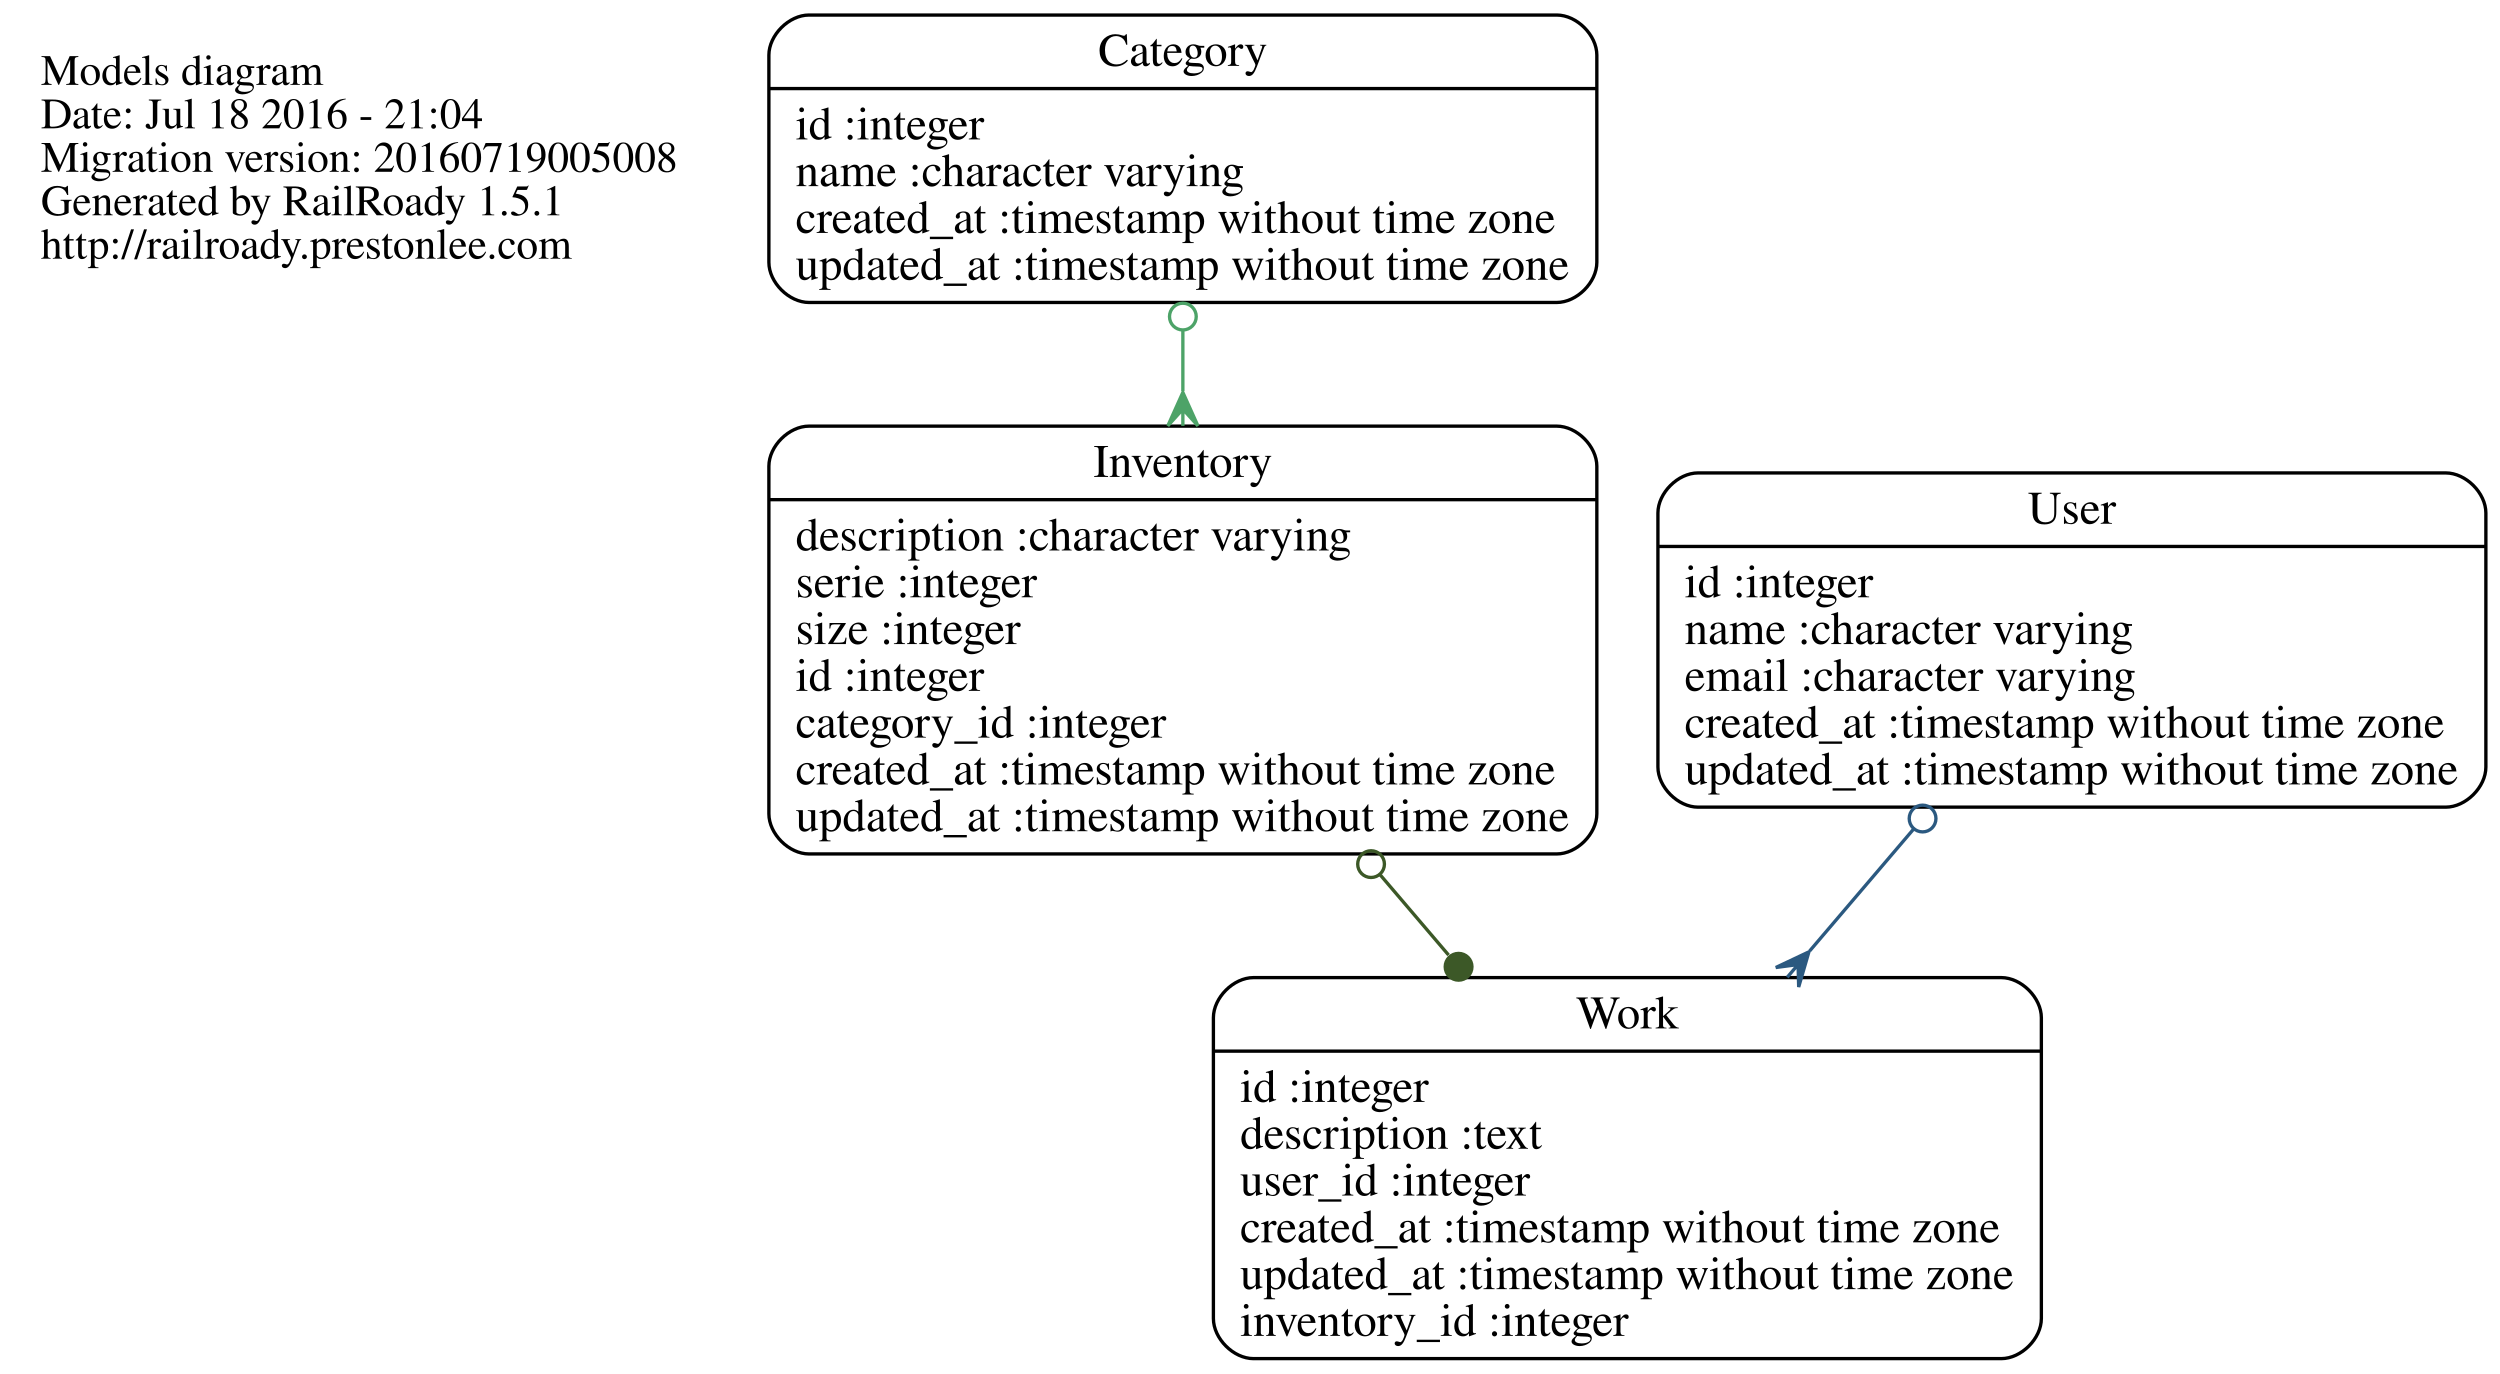
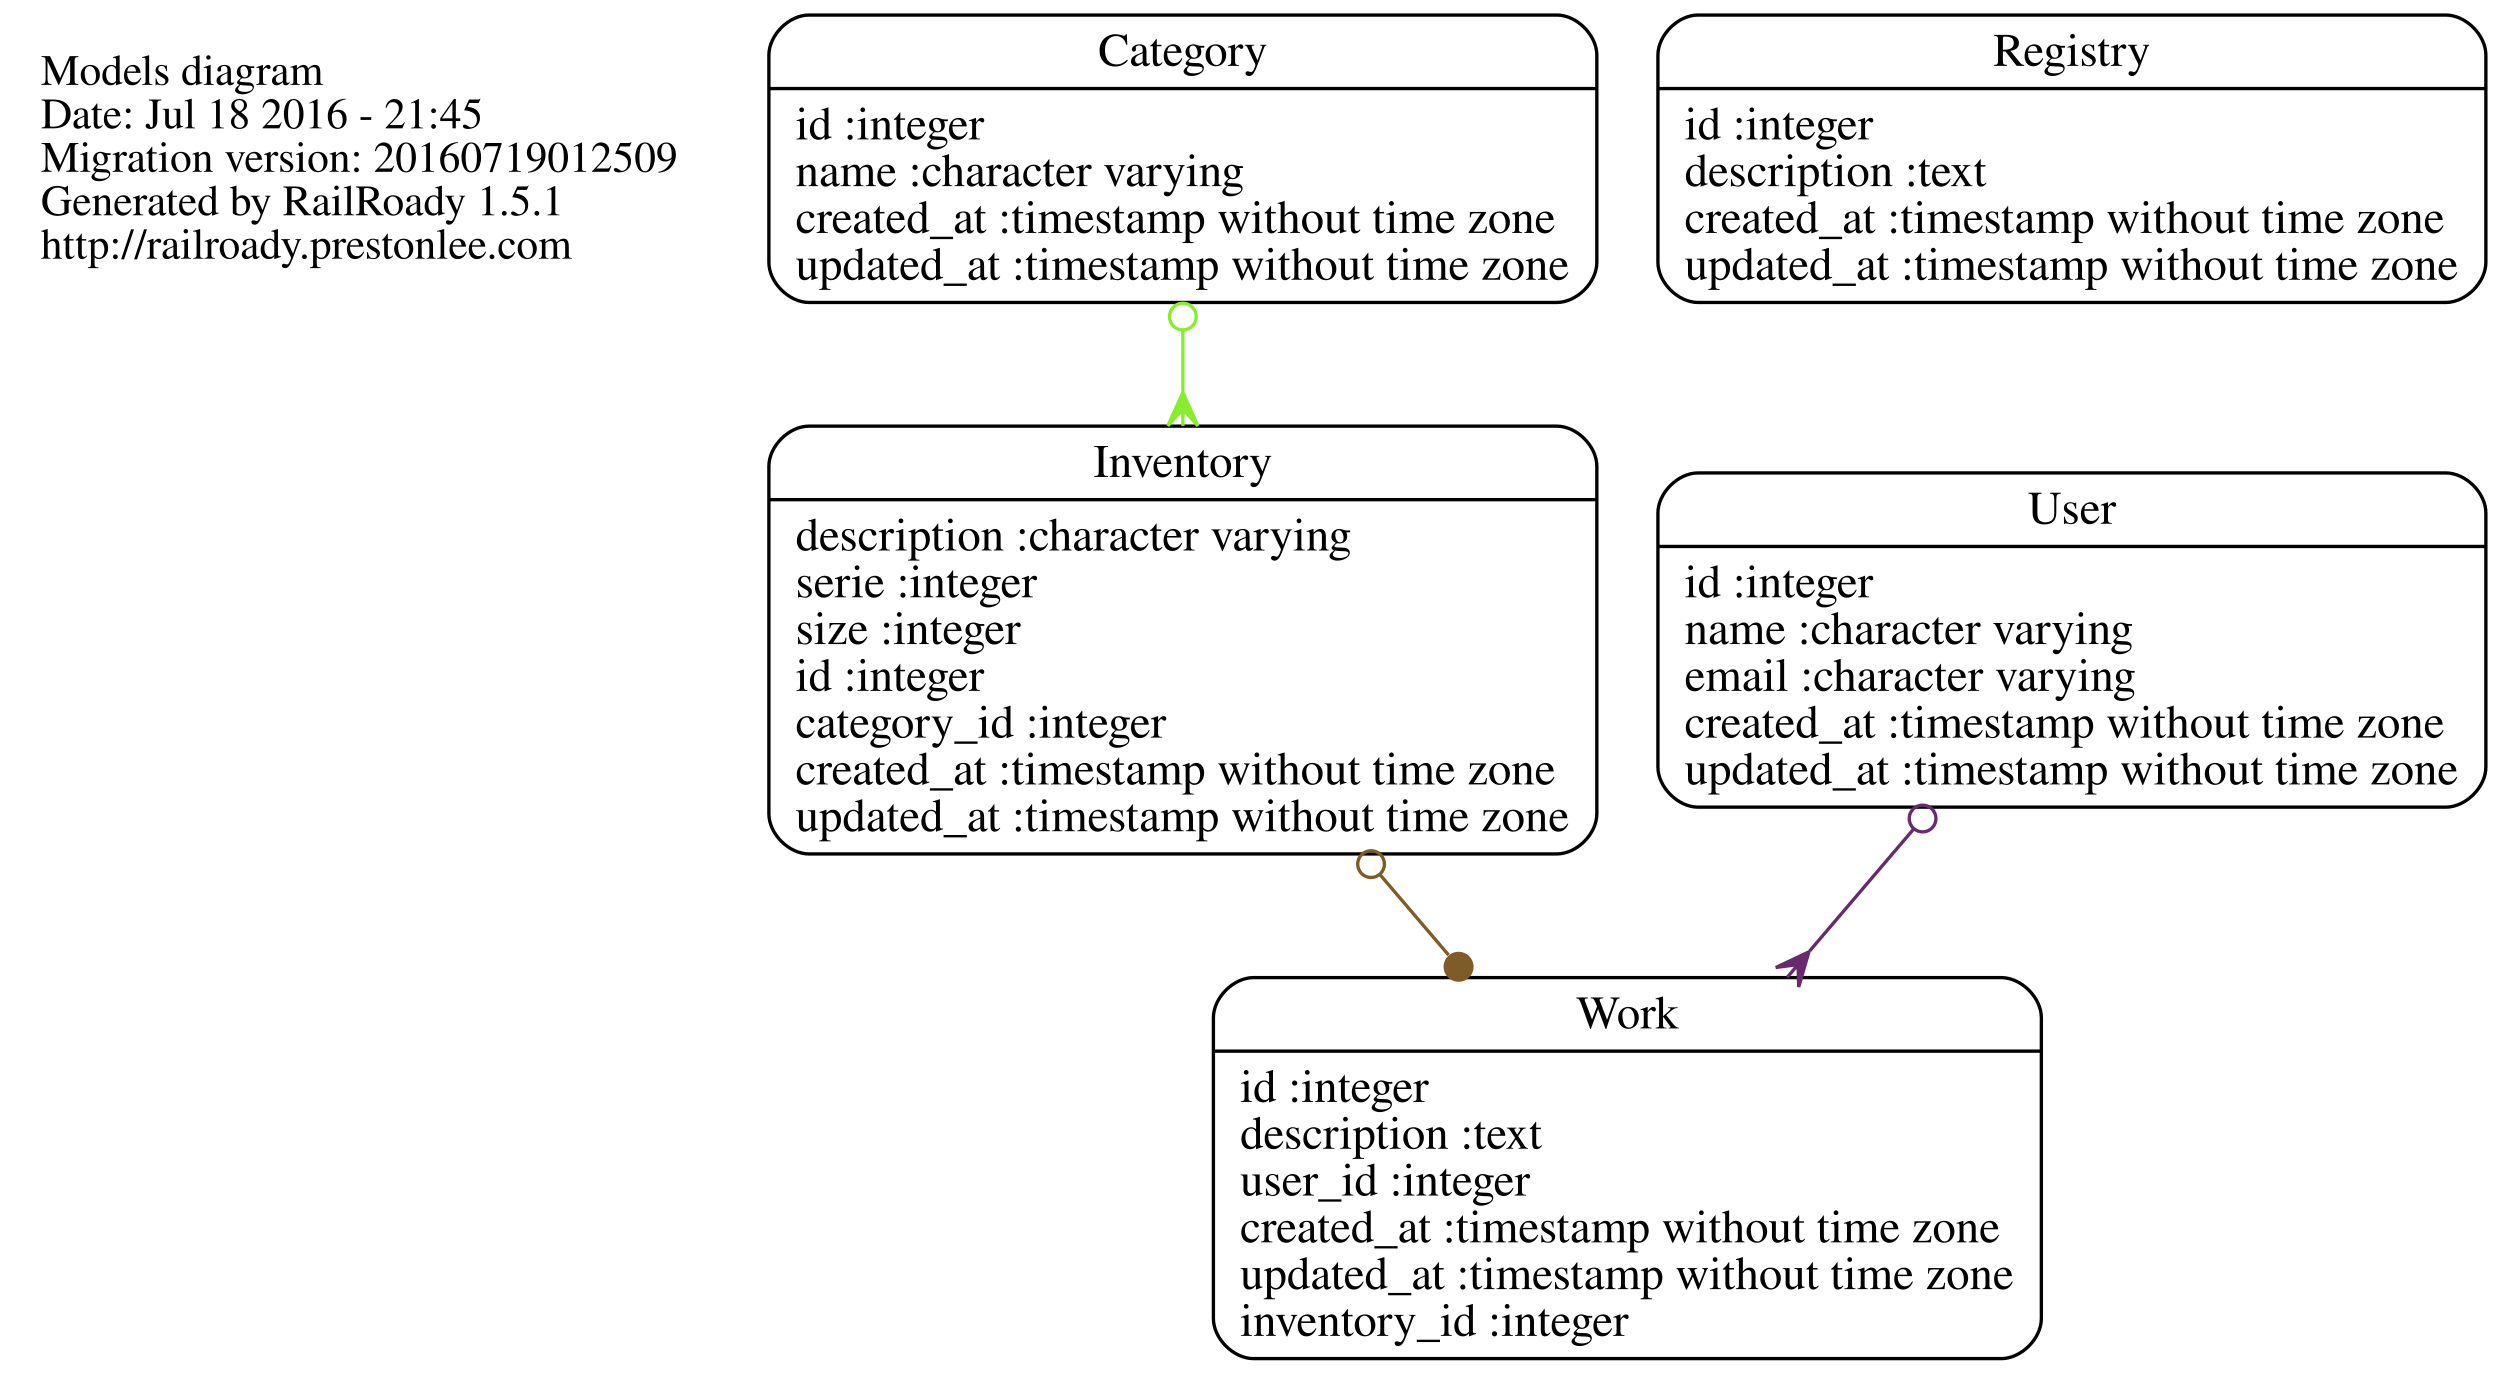
<svg xmlns="http://www.w3.org/2000/svg" width="748pt" height="411pt" viewBox="0.00 0.00 747.55 411.00">
  <g id="graph0" class="graph" transform="scale(1 1) rotate(0) translate(4 407)">
    <polygon fill="none" stroke="none" points="-4,4 -4,-407 743.55,-407 743.55,4 -4,4" />
    <g id="node1" class="node">
      <text text-anchor="start" x="8" y="-381.6" font-family="Times,serif" font-size="13.00">Models diagram</text>
-       <text text-anchor="start" x="8" y="-368.6" font-family="Times,serif" font-size="13.00">Date: Jul 18 2016 - 21:04</text>
-       <text text-anchor="start" x="8" y="-355.6" font-family="Times,serif" font-size="13.00">Migration version: 20160719005008</text>
+       <text text-anchor="start" x="8" y="-368.6" font-family="Times,serif" font-size="13.00">Date: Jul 18 2016 - 21:45</text>
+       <text text-anchor="start" x="8" y="-355.6" font-family="Times,serif" font-size="13.00">Migration version: 20160719012509</text>
      <text text-anchor="start" x="8" y="-342.6" font-family="Times,serif" font-size="13.00">Generated by RailRoady 1.5.1</text>
      <text text-anchor="start" x="8" y="-329.6" font-family="Times,serif" font-size="13.00">http://railroady.prestonlee.com</text>
    </g>
    <g id="node2" class="node">
      <path fill="none" stroke="black" d="M237.825,-316.5C237.825,-316.5 461.55,-316.5 461.55,-316.5 467.55,-316.5 473.55,-322.5 473.55,-328.5 473.55,-328.5 473.55,-390.5 473.55,-390.5 473.55,-396.5 467.55,-402.5 461.55,-402.5 461.55,-402.5 237.825,-402.5 237.825,-402.5 231.825,-402.5 225.825,-396.5 225.825,-390.5 225.825,-390.5 225.825,-328.5 225.825,-328.5 225.825,-322.5 231.825,-316.5 237.825,-316.5" />
      <text text-anchor="middle" x="349.688" y="-387.3" font-family="Times,serif" font-size="14.00">Category</text>
      <polyline fill="none" stroke="black" points="225.825,-380.5 473.55,-380.5 " />
      <text text-anchor="start" x="233.825" y="-365.3" font-family="Times,serif" font-size="14.00">id :integer</text>
      <text text-anchor="start" x="233.825" y="-351.3" font-family="Times,serif" font-size="14.00">name :character varying</text>
      <text text-anchor="start" x="233.825" y="-337.3" font-family="Times,serif" font-size="14.00">created_at :timestamp without time zone</text>
      <text text-anchor="start" x="233.825" y="-323.3" font-family="Times,serif" font-size="14.00">updated_at :timestamp without time zone</text>
    </g>
    <g id="node3" class="node">
      <path fill="none" stroke="black" d="M237.825,-151.5C237.825,-151.5 461.55,-151.5 461.55,-151.5 467.55,-151.5 473.55,-157.5 473.55,-163.5 473.55,-163.5 473.55,-267.5 473.55,-267.5 473.55,-273.5 467.55,-279.5 461.55,-279.5 461.55,-279.5 237.825,-279.5 237.825,-279.5 231.825,-279.5 225.825,-273.5 225.825,-267.5 225.825,-267.5 225.825,-163.5 225.825,-163.5 225.825,-157.5 231.825,-151.5 237.825,-151.5" />
      <text text-anchor="middle" x="349.688" y="-264.3" font-family="Times,serif" font-size="14.00">Inventory</text>
      <polyline fill="none" stroke="black" points="225.825,-257.5 473.55,-257.5 " />
      <text text-anchor="start" x="233.825" y="-242.3" font-family="Times,serif" font-size="14.00">description :character varying</text>
      <text text-anchor="start" x="233.825" y="-228.3" font-family="Times,serif" font-size="14.00">serie :integer</text>
      <text text-anchor="start" x="233.825" y="-214.3" font-family="Times,serif" font-size="14.00">size :integer</text>
      <text text-anchor="start" x="233.825" y="-200.3" font-family="Times,serif" font-size="14.00">id :integer</text>
      <text text-anchor="start" x="233.825" y="-186.3" font-family="Times,serif" font-size="14.00">category_id :integer</text>
      <text text-anchor="start" x="233.825" y="-172.3" font-family="Times,serif" font-size="14.00">created_at :timestamp without time zone</text>
      <text text-anchor="start" x="233.825" y="-158.3" font-family="Times,serif" font-size="14.00">updated_at :timestamp without time zone</text>
    </g>
    <g id="edge1" class="edge">
-       <path fill="none" stroke="#4da368" d="M349.688,-308.275C349.688,-302.329 349.688,-296.171 349.688,-289.986" />
-       <ellipse fill="none" stroke="#4da368" cx="349.688" cy="-312.28" rx="4" ry="4" />
-       <polygon fill="#4da368" stroke="#4da368" points="349.688,-289.588 354.188,-279.588 349.688,-284.588 349.688,-279.588 349.688,-279.588 349.688,-279.588 349.688,-284.588 345.188,-279.588 349.688,-289.588 349.688,-289.588" />
+       <path fill="none" stroke="#87ed2c" d="M349.688,-308.275C349.688,-302.329 349.688,-296.171 349.688,-289.986" />
+       <ellipse fill="none" stroke="#87ed2c" cx="349.688" cy="-312.28" rx="4" ry="4" />
+       <polygon fill="#87ed2c" stroke="#87ed2c" points="349.688,-289.588 354.188,-279.588 349.688,-284.588 349.688,-279.588 349.688,-279.588 349.688,-279.588 349.688,-284.588 345.188,-279.588 349.688,-289.588 349.688,-289.588" />
    </g>
-     <g id="node5" class="node">
+     <g id="node6" class="node">
      <path fill="none" stroke="black" d="M370.825,-0.5C370.825,-0.5 594.55,-0.5 594.55,-0.5 600.55,-0.5 606.55,-6.5 606.55,-12.5 606.55,-12.5 606.55,-102.5 606.55,-102.5 606.55,-108.5 600.55,-114.5 594.55,-114.5 594.55,-114.5 370.825,-114.5 370.825,-114.5 364.825,-114.5 358.825,-108.5 358.825,-102.5 358.825,-102.5 358.825,-12.5 358.825,-12.5 358.825,-6.5 364.825,-0.5 370.825,-0.5" />
      <text text-anchor="middle" x="482.688" y="-99.3" font-family="Times,serif" font-size="14.00">Work</text>
      <polyline fill="none" stroke="black" points="358.825,-92.5 606.55,-92.5 " />
      <text text-anchor="start" x="366.825" y="-77.3" font-family="Times,serif" font-size="14.00">id :integer</text>
      <text text-anchor="start" x="366.825" y="-63.3" font-family="Times,serif" font-size="14.00">description :text</text>
      <text text-anchor="start" x="366.825" y="-49.3" font-family="Times,serif" font-size="14.00">user_id :integer</text>
      <text text-anchor="start" x="366.825" y="-35.3" font-family="Times,serif" font-size="14.00">created_at :timestamp without time zone</text>
      <text text-anchor="start" x="366.825" y="-21.3" font-family="Times,serif" font-size="14.00">updated_at :timestamp without time zone</text>
      <text text-anchor="start" x="366.825" y="-7.3" font-family="Times,serif" font-size="14.00">inventory_id :integer</text>
    </g>
    <g id="edge2" class="edge">
-       <path fill="none" stroke="#3c5827" d="M408.786,-145.181C415.579,-137.214 422.476,-129.125 429.188,-121.251" />
-       <ellipse fill="none" stroke="#3c5827" cx="405.996" cy="-148.455" rx="4" ry="4" />
-       <ellipse fill="#3c5827" stroke="#3c5827" cx="432.182" cy="-117.739" rx="4" ry="4" />
+       <path fill="none" stroke="#7f5b27" d="M408.786,-145.181C415.579,-137.214 422.476,-129.125 429.188,-121.251" />
+       <ellipse fill="none" stroke="#7f5b27" cx="405.996" cy="-148.455" rx="4" ry="4" />
+       <ellipse fill="#7f5b27" stroke="#7f5b27" cx="432.182" cy="-117.739" rx="4" ry="4" />
    </g>
    <g id="node4" class="node">
+       <path fill="none" stroke="black" d="M503.825,-316.5C503.825,-316.5 727.55,-316.5 727.55,-316.5 733.55,-316.5 739.55,-322.5 739.55,-328.5 739.55,-328.5 739.55,-390.5 739.55,-390.5 739.55,-396.5 733.55,-402.5 727.55,-402.5 727.55,-402.5 503.825,-402.5 503.825,-402.5 497.825,-402.5 491.825,-396.5 491.825,-390.5 491.825,-390.5 491.825,-328.5 491.825,-328.5 491.825,-322.5 497.825,-316.5 503.825,-316.5" />
+       <text text-anchor="middle" x="615.688" y="-387.3" font-family="Times,serif" font-size="14.00">Registry</text>
+       <polyline fill="none" stroke="black" points="491.825,-380.5 739.55,-380.5 " />
+       <text text-anchor="start" x="499.825" y="-365.3" font-family="Times,serif" font-size="14.00">id :integer</text>
+       <text text-anchor="start" x="499.825" y="-351.3" font-family="Times,serif" font-size="14.00">description :text</text>
+       <text text-anchor="start" x="499.825" y="-337.3" font-family="Times,serif" font-size="14.00">created_at :timestamp without time zone</text>
+       <text text-anchor="start" x="499.825" y="-323.3" font-family="Times,serif" font-size="14.00">updated_at :timestamp without time zone</text>
+     </g>
+     <g id="node5" class="node">
      <path fill="none" stroke="black" d="M503.825,-165.5C503.825,-165.5 727.55,-165.5 727.55,-165.5 733.55,-165.5 739.55,-171.5 739.55,-177.5 739.55,-177.5 739.55,-253.5 739.55,-253.5 739.55,-259.5 733.55,-265.5 727.55,-265.5 727.55,-265.5 503.825,-265.5 503.825,-265.5 497.825,-265.5 491.825,-259.5 491.825,-253.5 491.825,-253.5 491.825,-177.5 491.825,-177.5 491.825,-171.5 497.825,-165.5 503.825,-165.5" />
      <text text-anchor="middle" x="615.688" y="-250.3" font-family="Times,serif" font-size="14.00">User</text>
      <polyline fill="none" stroke="black" points="491.825,-243.5 739.55,-243.5 " />
      <text text-anchor="start" x="499.825" y="-228.3" font-family="Times,serif" font-size="14.00">id :integer</text>
      <text text-anchor="start" x="499.825" y="-214.3" font-family="Times,serif" font-size="14.00">name :character varying</text>
      <text text-anchor="start" x="499.825" y="-200.3" font-family="Times,serif" font-size="14.00">email :character varying</text>
      <text text-anchor="start" x="499.825" y="-186.3" font-family="Times,serif" font-size="14.00">created_at :timestamp without time zone</text>
      <text text-anchor="start" x="499.825" y="-172.3" font-family="Times,serif" font-size="14.00">updated_at :timestamp without time zone</text>
    </g>
    <g id="edge3" class="edge">
-       <path fill="none" stroke="#2b5980" d="M568.399,-159.034C558.31,-147.2 547.576,-134.609 537.24,-122.486" />
-       <ellipse fill="none" stroke="#2b5980" cx="571.011" cy="-162.097" rx="4" ry="4" />
-       <polygon fill="#2b5980" stroke="#2b5980" points="537.004,-122.209 533.94,-111.68 533.76,-118.404 530.516,-114.599 530.516,-114.599 530.516,-114.599 533.76,-118.404 527.091,-117.519 537.004,-122.209 537.004,-122.209" />
+       <path fill="none" stroke="#692a6d" d="M568.399,-159.034C558.31,-147.2 547.576,-134.609 537.24,-122.486" />
+       <ellipse fill="none" stroke="#692a6d" cx="571.011" cy="-162.097" rx="4" ry="4" />
+       <polygon fill="#692a6d" stroke="#692a6d" points="537.004,-122.209 533.94,-111.68 533.76,-118.404 530.516,-114.599 530.516,-114.599 530.516,-114.599 533.76,-118.404 527.091,-117.519 537.004,-122.209 537.004,-122.209" />
    </g>
  </g>
</svg>
